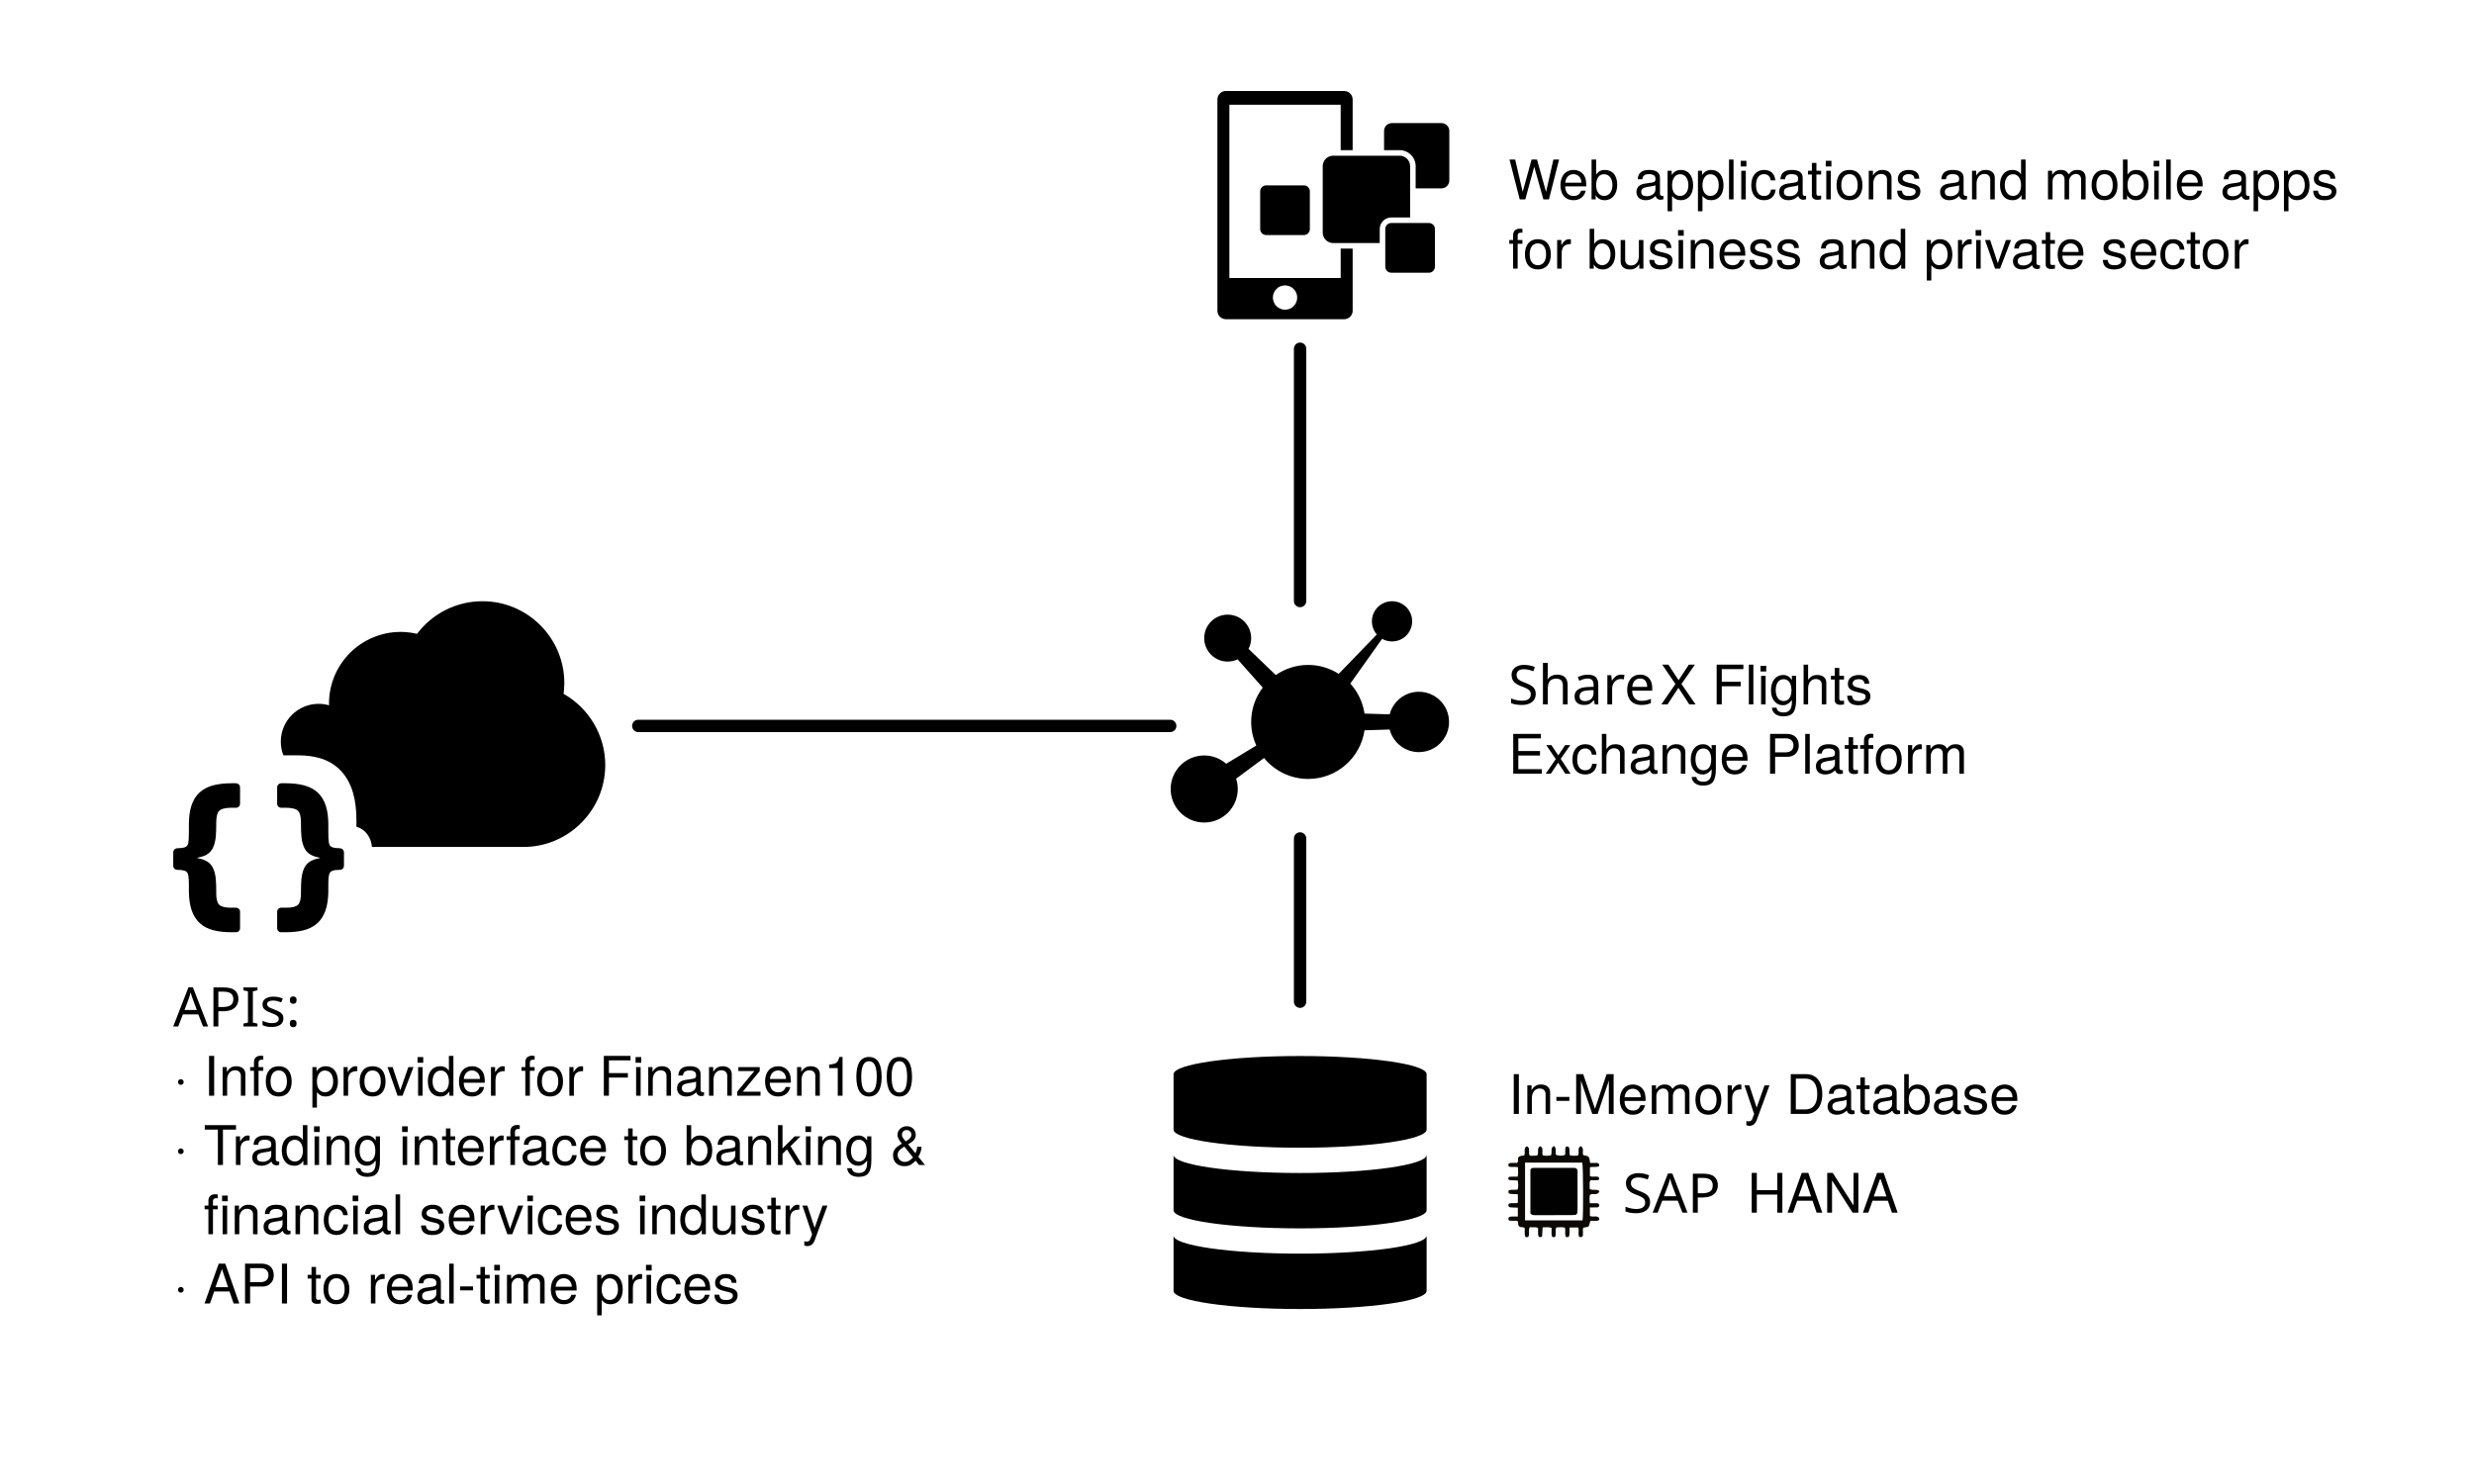
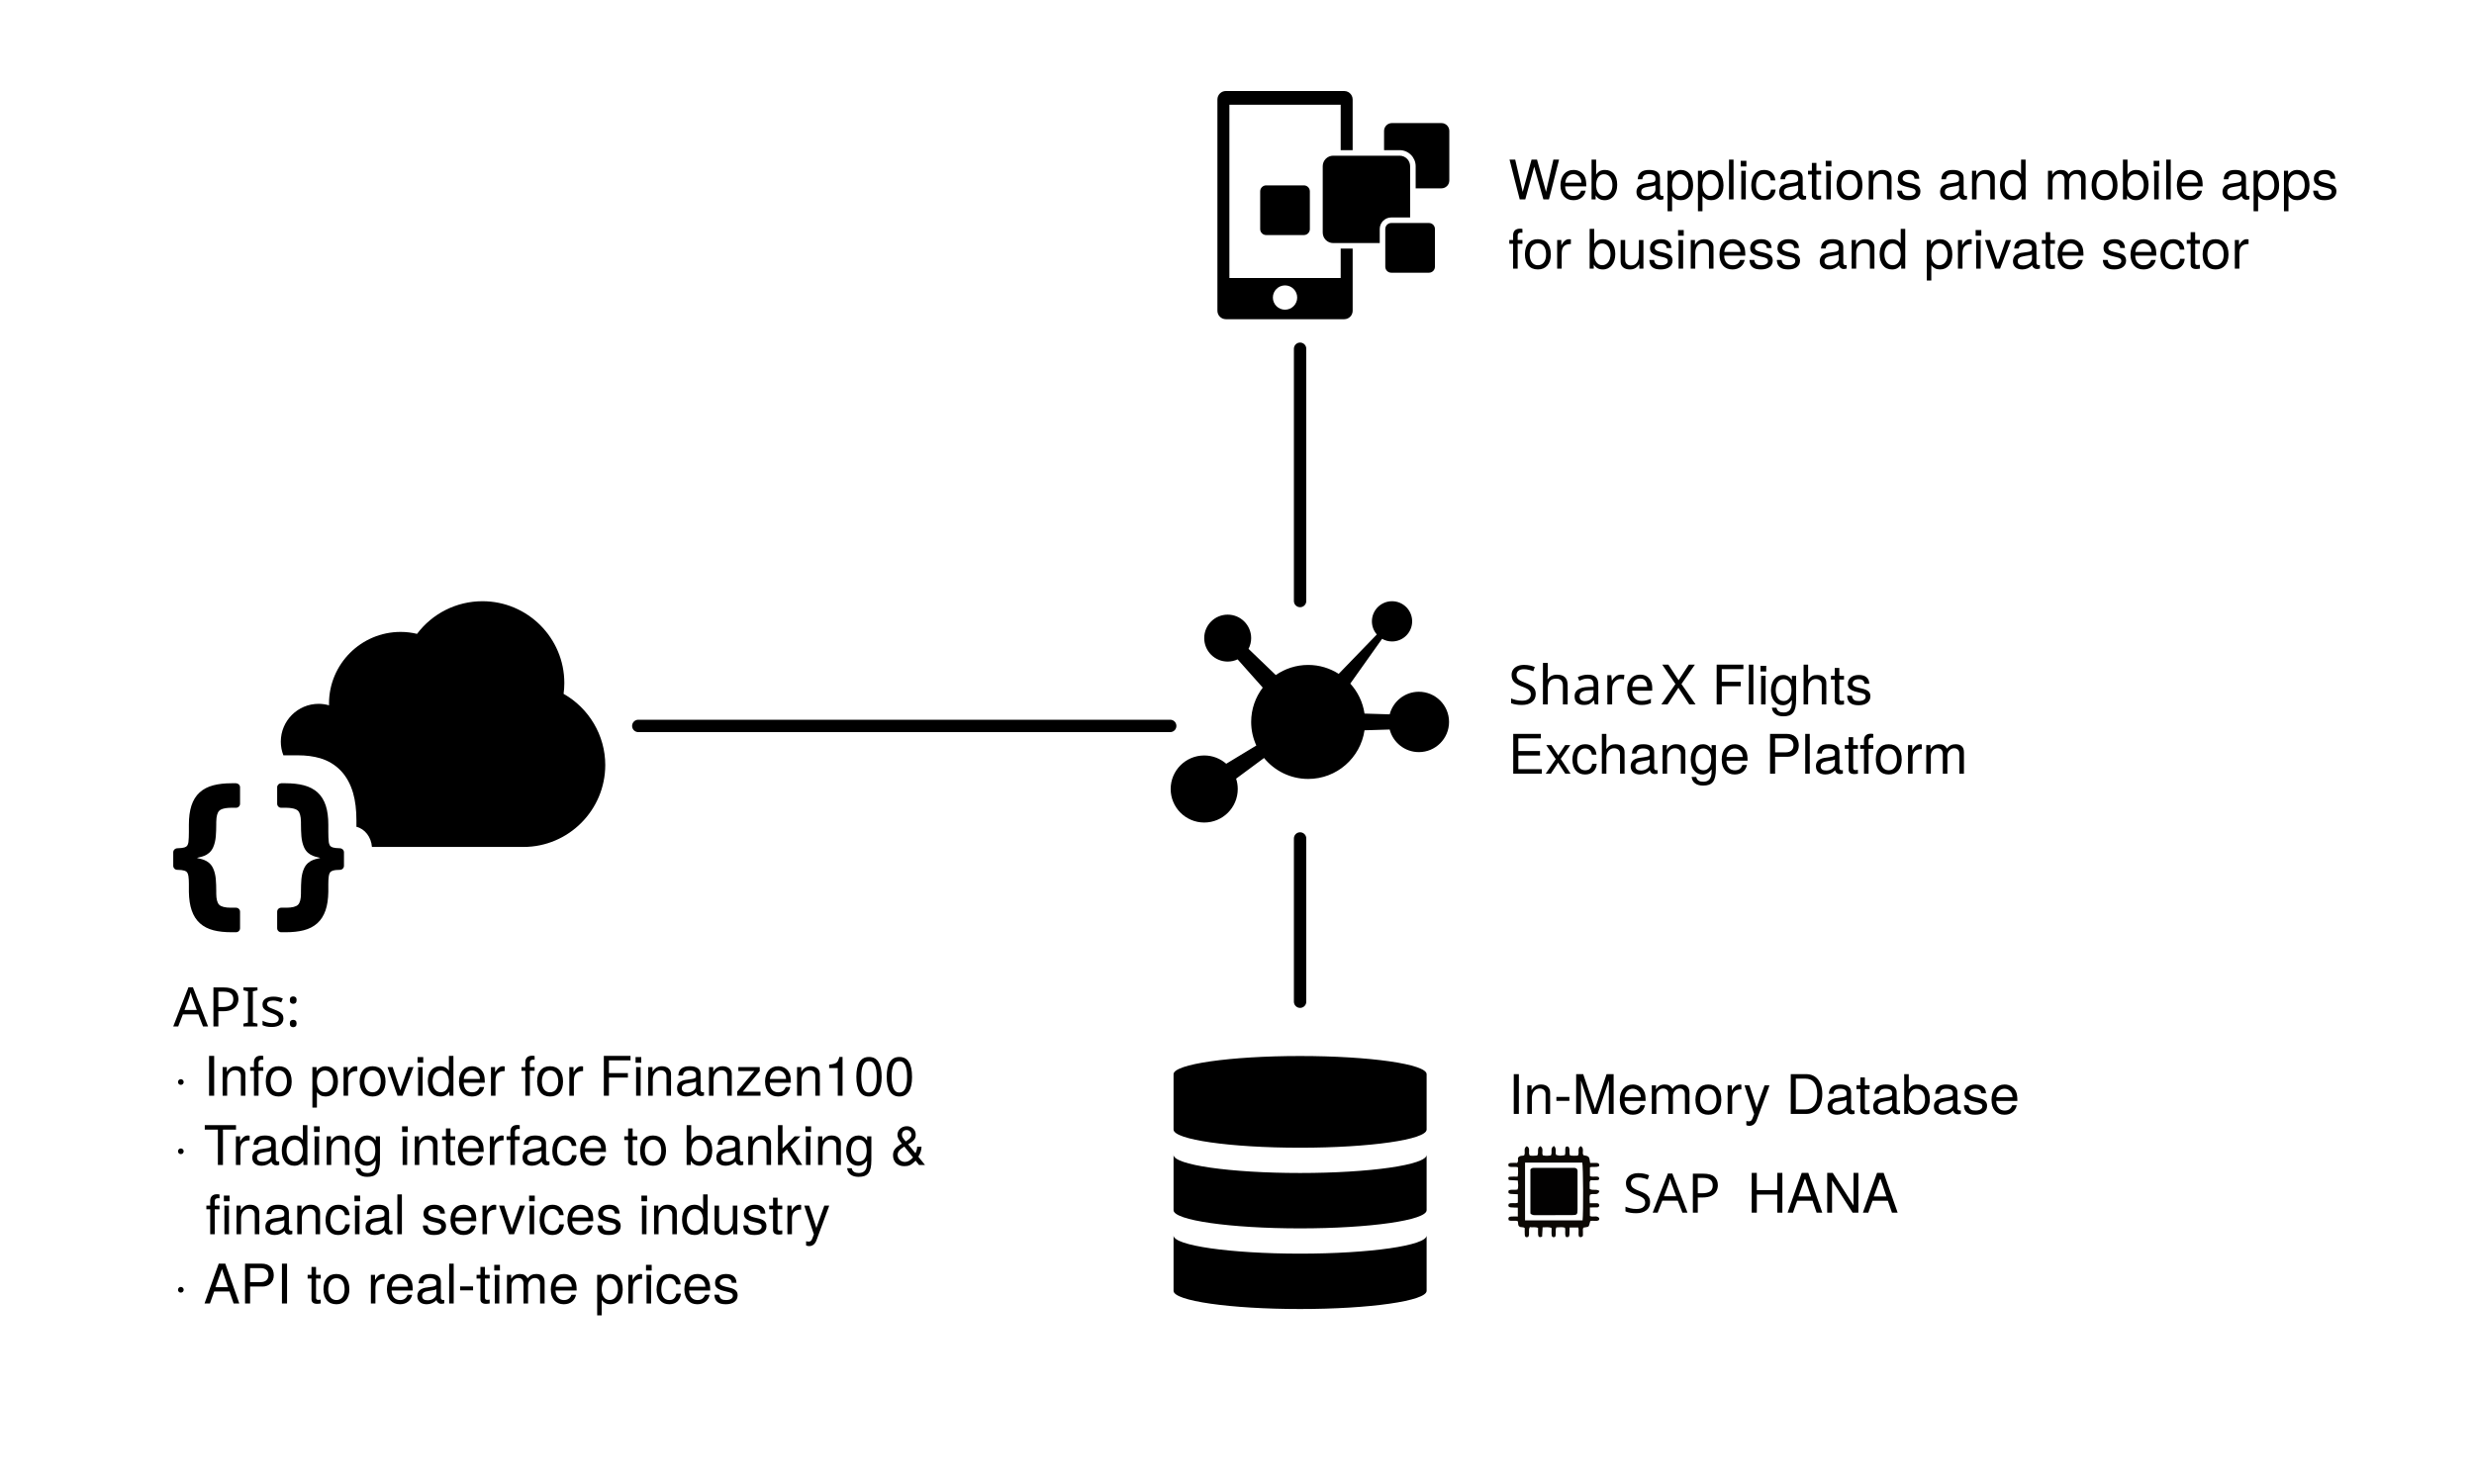
<svg xmlns="http://www.w3.org/2000/svg" version="1.1" id="Ebene_1" x="0px" y="0px" width="1000px" height="600px" viewBox="0 0 1000 600" enable-background="new 0 0 1000 600" xml:space="preserve">
  <g>
-     <path d="M227.804,280.527c0.202-1.438,0.299-2.9,0.299-4.361c0-18.236-14.836-33.083-33.083-33.083   c-10.581,0-20.299,4.999-26.452,13.199c-2.167-0.526-4.383-0.792-6.631-0.792c-15.96,0-28.949,12.987-28.949,28.948   c0,0.246,0.01,0.487,0.016,0.729c-1.337-0.383-2.745-0.599-4.204-0.599c-8.448,0-15.299,6.849-15.299,15.3   c0,1.947,0.379,3.801,1.041,5.516h5.893c3.312,0,6.326,0.395,8.963,1.174c3.234,0.96,6.01,2.623,8.249,4.938   c2.313,2.391,4.025,5.478,5.083,9.165c0.889,3.087,1.339,6.784,1.339,10.988v2.631c3.402,0.834,5.977,4.133,6.267,8.154h61.227   c18.247,0,33.085-14.888,33.085-33.135C244.645,297.24,238.013,286.293,227.804,280.527z M70.024,344.579v5.477   c0,0.899,0.729,1.628,1.627,1.628c1.213,0,2.184,0.111,2.873,0.328c0.519,0.164,0.878,0.389,1.096,0.687   c0.267,0.365,0.448,0.89,0.544,1.558c0.124,0.861,0.185,1.914,0.185,3.135v3.188c0.047,2.939,0.428,5.465,1.135,7.5   c0.734,2.139,1.859,3.897,3.344,5.226c1.469,1.313,3.318,2.262,5.494,2.819c2.052,0.524,4.496,0.789,7.267,0.789h1.814   c0.899,0,1.627-0.729,1.627-1.628v-6.66c0-0.899-0.728-1.628-1.627-1.628h-2.085c-2.293,0-3.925-0.41-4.716-1.186   c-0.779-0.762-1.192-2.327-1.192-4.521v-0.938c-0.053-3.457-0.008-6.595-1.293-9.334c-1.744-3.693-5.531-3.729-6.498-4.152   c0.935-0.408,4.789-0.474,6.507-4.206c1.276-2.796,1.229-5.963,1.284-9.47v-0.827c0-0.092,0.012-0.165,0.014-0.253   c0.033-2.062,0.436-3.56,1.191-4.313c0.517-0.519,1.426-0.856,2.611-1.041c0.625-0.096,1.302-0.165,2.091-0.165h2.085   c0.899,0,1.627-0.729,1.627-1.628v-6.661c0-0.861-0.671-1.546-1.518-1.604c-0.038-0.002-0.071-0.021-0.11-0.021h-1.814   c-2.769,0-5.24,0.278-7.343,0.826c-2.221,0.581-4.092,1.556-5.561,2.895c-1.486,1.354-2.6,3.151-3.311,5.341   c-0.679,2.083-1.023,4.675-1.023,7.704v2.961c0,1.218-0.061,3.242-0.185,4.078c-0.084,0.583-0.248,1.031-0.473,1.368   c-0.02,0.032-0.034,0.075-0.055,0.104c-0.216,0.283-0.587,0.513-1.105,0.676c-0.625,0.194-1.498,0.29-2.541,0.312   c-0.12,0.002-0.212,0.019-0.34,0.019c-0.287,0-0.54,0.092-0.773,0.222C70.375,343.452,70.024,343.967,70.024,344.579z    M139.035,344.579v5.477c0,0.899-0.728,1.628-1.627,1.628c-1.214,0-2.184,0.111-2.873,0.328c-0.519,0.164-0.878,0.389-1.096,0.687   c-0.267,0.365-0.448,0.89-0.544,1.558c-0.123,0.861-0.185,1.914-0.185,3.135v3.188c-0.047,2.939-0.428,5.465-1.134,7.5   c-0.735,2.139-1.859,3.897-3.344,5.226c-1.469,1.313-3.319,2.262-5.494,2.819c-2.052,0.524-4.496,0.789-7.267,0.789h-1.814   c-0.899,0-1.628-0.729-1.628-1.628v-6.66c0-0.899,0.729-1.628,1.628-1.628h2.085c2.293,0,3.925-0.41,4.716-1.186   c0.78-0.762,1.192-2.327,1.192-4.521v-0.938c0.053-3.457,0.008-6.595,1.294-9.334c1.743-3.693,5.531-3.729,6.497-4.152   c-0.935-0.408-4.789-0.474-6.507-4.206c-1.276-2.796-1.229-5.963-1.284-9.47v-0.827c0-0.092-0.012-0.165-0.014-0.253   c-0.033-2.062-0.436-3.56-1.192-4.313c-0.516-0.519-1.425-0.856-2.611-1.041c-0.625-0.096-1.302-0.165-2.091-0.165h-2.085   c-0.899,0-1.628-0.729-1.628-1.628v-6.661c0-0.861,0.671-1.546,1.518-1.604c0.037-0.002,0.07-0.021,0.11-0.021h1.814   c2.769,0,5.24,0.278,7.343,0.826c2.221,0.581,4.092,1.556,5.561,2.895c1.486,1.354,2.6,3.151,3.311,5.341   c0.679,2.083,1.023,4.675,1.023,7.704v2.961c0,1.218,0.061,3.242,0.185,4.078c0.084,0.583,0.248,1.031,0.473,1.368   c0.02,0.032,0.034,0.075,0.055,0.104c0.215,0.283,0.587,0.513,1.105,0.676c0.625,0.194,1.498,0.29,2.541,0.312   c0.12,0.002,0.212,0.019,0.34,0.019c0.286,0,0.54,0.092,0.773,0.222C138.682,343.452,139.035,343.967,139.035,344.579z" />
+     <path d="M227.804,280.527c0.202-1.438,0.299-2.9,0.299-4.361c0-18.236-14.836-33.083-33.083-33.083   c-10.581,0-20.299,4.999-26.452,13.199c-2.167-0.526-4.383-0.792-6.631-0.792c-15.96,0-28.949,12.987-28.949,28.948   c0,0.246,0.01,0.487,0.016,0.729c-1.337-0.383-2.745-0.599-4.204-0.599c-8.448,0-15.299,6.849-15.299,15.3   c0,1.947,0.379,3.801,1.041,5.516h5.893c3.312,0,6.326,0.396,8.963,1.174c3.234,0.96,6.01,2.623,8.249,4.938   c2.313,2.391,4.025,5.478,5.083,9.165c0.889,3.087,1.339,6.784,1.339,10.988v2.631c3.402,0.834,5.977,4.133,6.267,8.153h61.227   c18.247,0,33.085-14.888,33.085-33.135C244.645,297.24,238.013,286.293,227.804,280.527z M70.024,344.579v5.477   c0,0.899,0.729,1.628,1.627,1.628c1.213,0,2.184,0.111,2.873,0.328c0.519,0.164,0.878,0.39,1.096,0.688   c0.267,0.365,0.448,0.89,0.544,1.558c0.124,0.861,0.185,1.914,0.185,3.135v3.188c0.047,2.938,0.428,5.465,1.135,7.5   c0.734,2.139,1.859,3.896,3.344,5.226c1.469,1.313,3.318,2.263,5.494,2.819c2.052,0.524,4.496,0.789,7.267,0.789h1.814   c0.899,0,1.627-0.729,1.627-1.628v-6.66c0-0.899-0.728-1.628-1.627-1.628h-2.085c-2.293,0-3.925-0.41-4.716-1.186   c-0.779-0.763-1.192-2.327-1.192-4.521v-0.938c-0.053-3.457-0.008-6.596-1.293-9.334c-1.744-3.693-5.531-3.729-6.498-4.152   c0.935-0.408,4.789-0.475,6.507-4.206c1.276-2.796,1.229-5.963,1.284-9.47v-0.827c0-0.092,0.012-0.165,0.014-0.253   c0.033-2.062,0.436-3.561,1.191-4.313c0.517-0.519,1.426-0.855,2.611-1.041c0.625-0.096,1.302-0.165,2.091-0.165h2.085   c0.899,0,1.627-0.729,1.627-1.628v-6.661c0-0.86-0.671-1.546-1.518-1.604c-0.038-0.002-0.071-0.021-0.11-0.021h-1.814   c-2.769,0-5.24,0.278-7.343,0.826c-2.221,0.581-4.092,1.557-5.561,2.896c-1.486,1.354-2.6,3.15-3.311,5.341   c-0.679,2.083-1.023,4.675-1.023,7.704v2.961c0,1.218-0.061,3.242-0.185,4.078c-0.084,0.583-0.248,1.03-0.473,1.368   c-0.02,0.031-0.034,0.074-0.055,0.104c-0.216,0.283-0.587,0.513-1.105,0.676c-0.625,0.194-1.498,0.29-2.541,0.312   c-0.12,0.002-0.212,0.019-0.34,0.019c-0.287,0-0.54,0.092-0.773,0.222C70.375,343.452,70.024,343.967,70.024,344.579z    M139.035,344.579v5.477c0,0.899-0.728,1.628-1.627,1.628c-1.214,0-2.184,0.111-2.873,0.328c-0.519,0.164-0.878,0.39-1.096,0.688   c-0.267,0.365-0.448,0.89-0.544,1.558c-0.123,0.861-0.185,1.914-0.185,3.135v3.188c-0.047,2.938-0.428,5.465-1.134,7.5   c-0.735,2.139-1.859,3.896-3.344,5.226c-1.469,1.313-3.319,2.263-5.494,2.819c-2.052,0.524-4.496,0.789-7.267,0.789h-1.814   c-0.899,0-1.628-0.729-1.628-1.628v-6.66c0-0.899,0.729-1.628,1.628-1.628h2.085c2.293,0,3.925-0.41,4.716-1.186   c0.78-0.763,1.192-2.327,1.192-4.521v-0.938c0.053-3.457,0.008-6.596,1.294-9.334c1.743-3.693,5.531-3.729,6.497-4.152   c-0.935-0.408-4.789-0.475-6.507-4.206c-1.276-2.796-1.229-5.963-1.284-9.47v-0.827c0-0.092-0.012-0.165-0.014-0.253   c-0.033-2.062-0.436-3.561-1.192-4.313c-0.516-0.519-1.425-0.855-2.611-1.041c-0.625-0.096-1.302-0.165-2.091-0.165h-2.085   c-0.899,0-1.628-0.729-1.628-1.628v-6.661c0-0.86,0.671-1.546,1.518-1.604c0.037-0.002,0.07-0.021,0.11-0.021h1.814   c2.769,0,5.24,0.278,7.343,0.826c2.221,0.581,4.092,1.557,5.561,2.896c1.486,1.354,2.6,3.15,3.311,5.341   c0.679,2.083,1.023,4.675,1.023,7.704v2.961c0,1.218,0.061,3.242,0.185,4.078c0.084,0.583,0.248,1.03,0.473,1.368   c0.02,0.031,0.034,0.074,0.055,0.104c0.215,0.283,0.587,0.513,1.105,0.676c0.625,0.194,1.498,0.29,2.541,0.312   c0.12,0.002,0.212,0.019,0.34,0.019c0.286,0,0.54,0.092,0.773,0.222C138.682,343.452,139.035,343.967,139.035,344.579z" />
  </g>
  <g>
    <g>
-       <path d="M546.749,60.708V40.226c0-1.064-0.483-2.017-1.244-2.645c-0.168-0.134-0.347-0.258-0.536-0.37    c-0.483-0.258-1.043-0.415-1.637-0.415H495.5c-1.882,0-3.417,1.535-3.417,3.429v85.412c0,1.892,1.535,3.417,3.417,3.417h47.833    c1.894,0,3.418-1.523,3.418-3.417v-25.121h-4.84v11.877h-44.987V42.355h44.985v18.353H546.749z M519.41,115.385    c2.723,0,4.918,2.208,4.918,4.92s-2.195,4.908-4.918,4.908c-2.711,0-4.908-2.196-4.908-4.908S516.699,115.385,519.41,115.385z" />
+       <path d="M546.749,60.708V40.226c0-1.064-0.483-2.017-1.244-2.645c-0.168-0.134-0.347-0.258-0.536-0.37    c-0.482-0.258-1.043-0.415-1.637-0.415H495.5c-1.882,0-3.417,1.535-3.417,3.429v85.412c0,1.892,1.535,3.417,3.417,3.417h47.833    c1.894,0,3.418-1.523,3.418-3.417v-25.121h-4.84v11.877h-44.987V42.355h44.985v18.353H546.749z M519.41,115.385    c2.723,0,4.918,2.208,4.918,4.92c0,2.712-2.195,4.908-4.918,4.908c-2.711,0-4.908-2.196-4.908-4.908    C514.502,117.593,516.699,115.385,519.41,115.385z" />
    </g>
    <g>
      <path d="M529.449,77.369v15.25c0,1.332-1.076,2.418-2.409,2.418h-15.249c-1.334,0-2.42-1.086-2.42-2.418v-15.25    c0-1.333,1.086-2.42,2.42-2.42h15.249C528.373,74.949,529.449,76.036,529.449,77.369z" />
    </g>
    <g>
-       <path d="M585.819,52.932v20.034c0,1.759-1.425,3.182-3.171,3.182h-10.432v-8.952c0-3.574-2.913-6.488-6.487-6.488h-6.286v-7.776    c0-1.748,1.423-3.17,3.171-3.17h20.034C584.396,49.761,585.819,51.184,585.819,52.932z" />
+       <path d="M585.819,52.932v20.034c0,1.759-1.426,3.182-3.171,3.182h-10.433v-8.952c0-3.574-2.913-6.488-6.487-6.488h-6.285v-7.776    c0-1.748,1.423-3.17,3.171-3.17h20.034C584.396,49.761,585.819,51.184,585.819,52.932z" />
    </g>
    <g>
-       <path d="M569.976,67.195v20.728h-7.63c-2.565,0-4.649,2.096-4.649,4.661v5.692h-18.802c-2.353,0-4.246-1.894-4.246-4.247V67.195    c0-2.342,1.894-4.247,4.246-4.247h26.835C568.071,62.949,569.976,64.854,569.976,67.195z" />
+       <path d="M569.976,67.195v20.728h-7.63c-2.564,0-4.648,2.096-4.648,4.661v5.692h-18.803c-2.353,0-4.245-1.894-4.245-4.247V67.195    c0-2.342,1.894-4.247,4.245-4.247h26.836C568.071,62.949,569.976,64.854,569.976,67.195z" />
    </g>
    <g>
-       <path d="M580.004,92.584v15.249c0,1.334-1.075,2.421-2.409,2.421h-15.249c-1.333,0-2.409-1.087-2.409-2.421V92.584    c0-1.333,1.076-2.42,2.409-2.42h15.249C578.929,90.165,580.004,91.251,580.004,92.584z" />
+       <path d="M580.004,92.584v15.249c0,1.334-1.075,2.421-2.409,2.421h-15.249c-1.333,0-2.408-1.087-2.408-2.421V92.584    c0-1.333,1.075-2.42,2.408-2.42h15.249C578.929,90.165,580.004,91.251,580.004,92.584z" />
    </g>
  </g>
  <g>
-     <path d="M573.509,279.686c-5.678,0-10.434,3.881-11.796,9.132l-10.17-0.309c-0.683-4.635-2.737-8.813-5.748-12.12l12.851-18.106   c1.185,0.676,2.555,1.068,4.018,1.068c4.491,0,8.134-3.642,8.134-8.134s-3.643-8.134-8.134-8.134s-8.134,3.641-8.134,8.134   c0,2.034,0.751,3.888,1.984,5.313l-15.401,15.916c-3.571-2.271-7.795-3.605-12.341-3.605c-4.865,0-9.373,1.518-13.093,4.092   l-11.015-10.59c0.675-1.303,1.061-2.778,1.061-4.347c0-5.241-4.248-9.489-9.489-9.489c-5.241,0-9.489,4.249-9.489,9.489   c0,5.241,4.249,9.49,9.489,9.49c1.436,0,2.792-0.328,4.012-0.899l10.155,11.424c-2.923,3.864-4.678,8.659-4.678,13.876   c0,3.405,0.758,6.627,2.084,9.536l-12.16,7.371c-2.383-2.08-5.492-3.35-8.903-3.35c-7.487,0-13.557,6.068-13.557,13.556   c0,7.488,6.069,13.558,13.557,13.558s13.557-6.069,13.557-13.558c0-1.457-0.235-2.858-0.662-4.175l11.286-8.36   c4.226,5.166,10.649,8.469,17.845,8.469c11.577,0,21.134-8.548,22.771-19.67l10.17-0.309c1.362,5.252,6.118,9.133,11.796,9.133   c6.739,0,12.2-5.462,12.2-12.201C585.709,285.148,580.248,279.686,573.509,279.686z" />
+     <path d="M573.509,279.686c-5.678,0-10.434,3.881-11.796,9.132l-10.17-0.309c-0.683-4.635-2.737-8.813-5.748-12.12l12.852-18.106   c1.185,0.676,2.555,1.068,4.018,1.068c4.491,0,8.134-3.642,8.134-8.134c0-4.492-3.643-8.134-8.134-8.134s-8.134,3.641-8.134,8.134   c0,2.034,0.751,3.888,1.983,5.313l-15.4,15.916c-3.571-2.271-7.795-3.605-12.341-3.605c-4.865,0-9.373,1.518-13.094,4.092   l-11.015-10.59c0.675-1.303,1.061-2.778,1.061-4.347c0-5.241-4.248-9.489-9.488-9.489c-5.241,0-9.489,4.249-9.489,9.489   c0,5.241,4.249,9.49,9.489,9.49c1.436,0,2.792-0.328,4.012-0.899l10.155,11.424c-2.923,3.864-4.679,8.659-4.679,13.876   c0,3.405,0.759,6.626,2.084,9.536l-12.159,7.371c-2.384-2.08-5.492-3.35-8.903-3.35c-7.487,0-13.557,6.067-13.557,13.556   s6.068,13.558,13.557,13.558s13.557-6.068,13.557-13.558c0-1.457-0.234-2.858-0.662-4.175l11.286-8.36   c4.227,5.166,10.649,8.469,17.845,8.469c11.577,0,21.135-8.548,22.771-19.669l10.17-0.309c1.362,5.252,6.118,9.133,11.796,9.133   c6.739,0,12.2-5.462,12.2-12.201C585.709,285.148,580.248,279.686,573.509,279.686z" />
  </g>
  <g>
-     <path d="M525.5,426.961c-28.246,0-51.144,3.287-51.144,7.343v22.388c0,4.055,22.898,7.344,51.144,7.344   c28.244,0,51.145-3.289,51.145-7.344v-22.388C576.645,430.248,553.744,426.961,525.5,426.961z" />
+     <path d="M525.5,426.961c-28.246,0-51.145,3.287-51.145,7.343v22.389c0,4.055,22.898,7.344,51.145,7.344   c28.244,0,51.145-3.289,51.145-7.344v-22.389C576.645,430.248,553.744,426.961,525.5,426.961z" />
    <g>
-       <path d="M525.5,474.26c-28.246,0-51.144-3.289-51.144-7.344v22.386c0,4.055,22.898,7.344,51.144,7.344    c28.244,0,51.145-3.289,51.145-7.344v-22.386C576.645,470.971,553.744,474.26,525.5,474.26z" />
+       <path d="M525.5,474.26c-28.246,0-51.145-3.289-51.145-7.344v22.386c0,4.056,22.898,7.345,51.145,7.345    c28.244,0,51.145-3.289,51.145-7.345v-22.386C576.645,470.971,553.744,474.26,525.5,474.26z" />
    </g>
    <g>
-       <path d="M525.5,506.864c-28.246,0-51.144-3.289-51.144-7.345v22.387c0,4.057,22.898,7.344,51.144,7.344    c28.244,0,51.145-3.287,51.145-7.344v-22.386C576.645,503.575,553.744,506.864,525.5,506.864z" />
+       <path d="M525.5,506.864c-28.246,0-51.145-3.289-51.145-7.346v22.388c0,4.057,22.898,7.344,51.145,7.344    c28.244,0,51.145-3.287,51.145-7.344V499.52C576.645,503.575,553.744,506.864,525.5,506.864z" />
    </g>
  </g>
  <line fill="none" stroke="#000000" stroke-width="5" stroke-linecap="round" stroke-miterlimit="10" x1="258" y1="293.5" x2="473" y2="293.5" />
  <line fill="none" stroke="#000000" stroke-width="5" stroke-linecap="round" stroke-miterlimit="10" x1="525.5" y1="243" x2="525.5" y2="141" />
  <line fill="none" stroke="#000000" stroke-width="5" stroke-linecap="round" stroke-miterlimit="10" x1="525.5" y1="339" x2="525.5" y2="405" />
-   <text transform="matrix(1 0 0 1 609.668 284.8057)">
-     <tspan x="0" y="0" font-family="'HelveticaNeue-Bold'" font-size="22.081">Share</tspan>
-     <tspan x="61.363" y="0" font-family="'HelveticaNeue'" font-size="22.081">X Flights</tspan>
-     <tspan x="0" y="28" font-family="'HelveticaNeue'" font-size="22.081">Exchange Platform</tspan>
-   </text>
-   <text transform="matrix(1 0 0 1 609.668 80.6128)">
-     <tspan x="0" y="0" font-family="'HelveticaNeue'" font-size="22.081">Web applications and mobile apps</tspan>
-     <tspan x="0" y="28" font-family="'HelveticaNeue'" font-size="22.081">for business and private sector</tspan>
-   </text>
-   <text transform="matrix(1 0 0 1 655.8945 490.3027)">
-     <tspan x="0" y="0" font-family="'HelveticaNeue-Bold'" font-size="22.081">SAP </tspan>
-     <tspan x="50.324" y="0" font-family="'HelveticaNeue'" font-size="22.081">HANA</tspan>
-   </text>
-   <text transform="matrix(1 0 0 1 70.0244 415)">
-     <tspan x="0" y="0" font-family="'HelveticaNeue-Bold'" font-size="22.081">APIs:</tspan>
-     <tspan x="0" y="28" font-family="'HelveticaNeue'" font-size="22.081">· Info provider for Finanzen100</tspan>
-     <tspan x="0" y="56" font-family="'HelveticaNeue'" font-size="22.081">· Trading interface to banking &amp; </tspan>
-     <tspan x="0" y="84" font-family="'HelveticaNeue'" font-size="22.081">  financial services industry</tspan>
-     <tspan x="0" y="112" font-family="'HelveticaNeue'" font-size="22.081">· API to real-time prices</tspan>
-   </text>
+   <text transform="matrix(1 0 0 1 609.668 284.8057)" font-family="'HelveticaNeue-Bold'" font-size="22.081">Share</text>
+   <text transform="matrix(1 0 0 1 671.0312 284.8057)" font-family="'HelveticaNeue'" font-size="22.081">X Flights</text>
+   <text transform="matrix(1 0 0 1 609.668 312.8057)" font-family="'HelveticaNeue'" font-size="22.081">Exchange Platform</text>
+   <text transform="matrix(1 0 0 1 609.668 80.6133)" font-family="'HelveticaNeue'" font-size="22.081">Web applications and mobile apps</text>
+   <text transform="matrix(1 0 0 1 609.668 108.6133)" font-family="'HelveticaNeue'" font-size="22.081">for business and private sector</text>
+   <text transform="matrix(1 0 0 1 655.8945 490.3027)" font-family="'HelveticaNeue-Bold'" font-size="22.081">SAP </text>
+   <text transform="matrix(1 0 0 1 706.2188 490.3027)" font-family="'HelveticaNeue'" font-size="22.081">HANA</text>
+   <text transform="matrix(1 0 0 1 70.0244 415)" font-family="'HelveticaNeue-Bold'" font-size="22.081">APIs:</text>
+   <text transform="matrix(1 0 0 1 70.0244 443)" font-family="'HelveticaNeue'" font-size="22.081">· Info provider for Finanzen100</text>
+   <text transform="matrix(1 0 0 1 70.0244 471)" font-family="'HelveticaNeue'" font-size="22.081">· Trading interface to banking &amp;</text>
+   <text transform="matrix(1 0 0 1 83.0244 499)" font-family="'HelveticaNeue'" font-size="22.081">financial services industry</text>
+   <text transform="matrix(1 0 0 1 70.0244 527)" font-family="'HelveticaNeue'" font-size="22.081">· API to real-time prices</text>
  <g>
-     <path fill-rule="evenodd" clip-rule="evenodd" fill="#0C0804" d="M618.358,467.207c0.977,0.146,2.044,0.055,2.984-0.019   c0.849-1.241-0.369-2.906,1.242-3.79c1.567,0.904,0.456,2.469,1.018,3.714c1.057,0.275,2.19,0.206,3.264,0.03   c0.737-1.197-0.451-2.943,1.243-3.814c1.303,1.083,0.316,2.531,0.893,3.616c1.521,0.396,1.521,0.396,3.479,0.102   c0.494-1.047-0.097-2.312,0.435-3.395c0.907-0.353,1.305,0.035,1.44,0.823c0.146,0.857-0.167,1.763,0.256,2.683   c1.084,0.19,2.161,0.112,3.157,0.075c0.822-1.225-0.462-2.972,1.189-3.852c1.586,0.954,0.378,2.574,1.061,3.664   c2.363,0.462,2.363,0.462,2.719,3.131c0.807,0,1.667-0.009,2.527,0.002c0.779,0.01,1.263,0.309,1.138,1.244   c-1.146,0.771-2.477,0.105-3.742,0.552c0,1.134,0,2.29,0,3.528c1.108,0.567,2.45-0.114,3.539,0.406   c0.389,0.681,0.221,1.17-0.418,1.239c-0.947,0.101-1.914,0.025-2.759,0.025c-0.681,0.551-0.436,1.185-0.469,1.747   c-0.034,0.588-0.007,1.179-0.007,1.754c1.213,0.853,2.73-0.09,3.955,0.859c-0.673,2.177-2.585,0.662-3.823,1.554   c-0.31,0.904-0.099,2.048-0.089,3.397c1.091,0,2.037-0.021,2.98,0.009c0.508,0.016,0.837,0.36,0.843,0.849   c0.005,0.502-0.358,0.812-0.854,0.829c-0.941,0.031-1.885,0.009-2.915,0.009c0,1.296,0,2.371,0,3.44   c1.172,0.666,2.596-0.316,3.615,0.698c0.211,0.21,0.258,0.526,0.034,0.967c-1.009,0.719-2.351,0.005-3.499,0.438   c-0.744,2.792-0.381,2.136-2.742,2.625c-0.415,0.51-0.187,1.124-0.223,1.692c-0.038,0.585-0.009,1.175-0.009,1.611   c-0.489,0.643-0.931,0.74-1.58,0.289c-0.441-1.071,0.085-2.374-0.312-3.644c-1.118,0-2.191,0-3.472,0   c-0.029,0.99-0.039,1.923-0.091,2.855c-0.045,0.812-0.428,1.239-1.385,0.983c-0.648-1.113-0.061-2.425-0.433-3.754   c-1.1-0.346-2.259-0.161-3.455-0.117c-0.611,1.188,0.061,2.514-0.477,3.79c-0.676,0.33-1.297,0.249-1.415-0.628   c-0.125-0.942-0.028-1.915-0.028-2.897c-1.215-0.571-2.366-0.279-3.636-0.287c-0.077,1.312-0.147,2.531-0.22,3.76   c-1.039,0.436-1.538,0.1-1.601-0.853c-0.057-0.876-0.012-1.76-0.012-2.667c-1.149-0.551-2.263-0.112-3.336-0.338   c-0.773,1.291,0.092,2.739-0.621,3.926c-0.808,0.353-1.351,0.13-1.419-0.74c-0.075-0.947-0.017-1.906-0.017-2.796   c-0.712-0.605-1.551-0.139-2.184-0.639c-0.723-0.569-0.337-1.383-0.626-2.133c-1.132-0.462-2.448,0.107-3.64-0.366   c-0.396-1.015,0.032-1.461,0.944-1.52c0.868-0.055,1.741-0.011,2.715-0.011c0-1.262,0-2.337,0-3.593   c-0.969-0.032-1.91-0.023-2.842-0.107c-0.801-0.073-1.221-0.487-0.852-1.4c1.111-0.711,2.453,0.02,3.705-0.5   c0-1.072,0-2.149,0-3.406c-0.973-0.042-1.908-0.053-2.836-0.133c-0.796-0.069-1.244-0.447-0.881-1.394   c1.082-0.567,2.305-0.1,3.565-0.358c0.482-1.143,0.235-2.345,0.137-3.666c-1.274-0.07-2.435-0.136-3.613-0.201   c-0.377-0.691-0.37-1.252,0.454-1.336c1.009-0.102,2.035-0.024,3.104-0.024c0.246-1.402,0.178-2.552,0.112-3.775   c-1.262-0.41-2.565,0.105-3.687-0.345c-0.507-0.979-0.02-1.356,0.756-1.424c0.88-0.075,1.771-0.018,2.575-0.018   c0.752-0.746,0.133-1.691,0.451-2.156c0.736-0.998,1.684-0.585,2.385-0.877c0.716-1.151-0.483-2.768,1.067-3.734   C618.88,464.203,617.477,466.007,618.358,467.207z M639.688,493.412c0.35-3.144,0.24-21.832-0.118-23.365   c-7.672,0-15.347,0-23.14,0c0,7.808,0,15.532,0,23.365C624.206,493.412,631.875,493.412,639.688,493.412z" />
-     <path fill-rule="evenodd" clip-rule="evenodd" fill="#020101" d="M618.593,490.598c0-5.882,0-11.914,0-17.796   c0.497-0.599,1.013-0.628,1.538-0.628c5.323,0.001,10.647,0.001,15.972,0.008c0.366,0.001,0.745-0.012,1.205,0.358   c0.48,0.456,0.337,1.226,0.338,1.952c0.006,4.807,0.013,9.613-0.001,14.42c-0.006,2.2-0.182,2.369-2.44,2.377   c-4.808,0.016-9.614,0.009-14.42,0.01C620.049,491.299,619.29,491.385,618.593,490.598z" />
+     <path fill="#0C0804" d="M618.358,467.207c0.977,0.146,2.044,0.055,2.983-0.02c0.85-1.24-0.369-2.905,1.242-3.789   c1.567,0.903,0.456,2.469,1.018,3.714c1.058,0.274,2.19,0.206,3.265,0.029c0.736-1.196-0.451-2.942,1.243-3.813   c1.303,1.083,0.315,2.531,0.893,3.616c1.521,0.396,1.521,0.396,3.479,0.102c0.494-1.047-0.097-2.312,0.436-3.395   c0.907-0.354,1.305,0.034,1.439,0.822c0.146,0.857-0.166,1.764,0.257,2.684c1.084,0.189,2.161,0.111,3.156,0.075   c0.822-1.226-0.462-2.973,1.189-3.853c1.586,0.954,0.378,2.574,1.061,3.664c2.363,0.462,2.363,0.462,2.72,3.131   c0.807,0,1.667-0.009,2.526,0.002c0.779,0.011,1.264,0.31,1.139,1.244c-1.146,0.771-2.478,0.105-3.742,0.552   c0,1.135,0,2.29,0,3.528c1.107,0.567,2.45-0.114,3.539,0.406c0.389,0.681,0.221,1.17-0.418,1.239   c-0.947,0.101-1.914,0.024-2.76,0.024c-0.681,0.551-0.436,1.186-0.469,1.747c-0.034,0.588-0.007,1.179-0.007,1.754   c1.213,0.854,2.73-0.09,3.955,0.859c-0.673,2.177-2.585,0.662-3.823,1.554c-0.31,0.904-0.099,2.048-0.089,3.397   c1.091,0,2.037-0.021,2.98,0.009c0.508,0.016,0.837,0.359,0.843,0.849c0.005,0.502-0.358,0.812-0.854,0.829   c-0.94,0.031-1.885,0.009-2.915,0.009c0,1.296,0,2.371,0,3.44c1.173,0.666,2.597-0.316,3.615,0.698   c0.211,0.21,0.258,0.525,0.034,0.967c-1.009,0.719-2.352,0.005-3.499,0.438c-0.744,2.792-0.381,2.137-2.742,2.625   c-0.415,0.511-0.187,1.124-0.223,1.692c-0.038,0.585-0.009,1.175-0.009,1.611c-0.489,0.643-0.932,0.739-1.58,0.289   c-0.441-1.071,0.085-2.374-0.312-3.645c-1.118,0-2.19,0-3.472,0c-0.029,0.99-0.039,1.923-0.091,2.855   c-0.045,0.812-0.429,1.238-1.386,0.982c-0.647-1.112-0.061-2.425-0.433-3.754c-1.1-0.346-2.259-0.161-3.455-0.117   c-0.611,1.188,0.061,2.515-0.477,3.79c-0.677,0.33-1.297,0.249-1.415-0.628c-0.125-0.941-0.028-1.915-0.028-2.896   c-1.215-0.571-2.366-0.279-3.636-0.287c-0.077,1.312-0.147,2.531-0.22,3.76c-1.039,0.437-1.538,0.1-1.602-0.853   c-0.057-0.876-0.012-1.761-0.012-2.667c-1.149-0.552-2.264-0.112-3.336-0.339c-0.773,1.291,0.092,2.739-0.621,3.927   c-0.809,0.353-1.352,0.13-1.419-0.74c-0.075-0.947-0.018-1.906-0.018-2.796c-0.712-0.605-1.551-0.139-2.184-0.639   c-0.724-0.569-0.337-1.384-0.626-2.134c-1.132-0.462-2.448,0.107-3.641-0.365c-0.396-1.016,0.032-1.462,0.944-1.521   c0.868-0.055,1.741-0.011,2.715-0.011c0-1.262,0-2.337,0-3.593c-0.969-0.032-1.909-0.023-2.842-0.107   c-0.801-0.073-1.221-0.487-0.852-1.4c1.11-0.711,2.453,0.021,3.705-0.5c0-1.071,0-2.148,0-3.405   c-0.974-0.042-1.908-0.054-2.836-0.134c-0.797-0.068-1.244-0.446-0.882-1.394c1.082-0.567,2.306-0.1,3.565-0.358   c0.482-1.143,0.235-2.345,0.137-3.666c-1.273-0.069-2.435-0.136-3.612-0.2c-0.377-0.691-0.37-1.252,0.453-1.336   c1.01-0.103,2.035-0.024,3.104-0.024c0.246-1.402,0.178-2.552,0.112-3.775c-1.263-0.409-2.565,0.105-3.688-0.345   c-0.507-0.979-0.02-1.355,0.756-1.424c0.88-0.075,1.771-0.018,2.575-0.018c0.752-0.746,0.133-1.691,0.451-2.156   c0.736-0.998,1.684-0.585,2.385-0.877c0.716-1.151-0.482-2.769,1.067-3.734C618.88,464.203,617.477,466.007,618.358,467.207z    M639.688,493.412c0.351-3.145,0.24-21.832-0.117-23.365c-7.672,0-15.348,0-23.141,0c0,7.809,0,15.532,0,23.365   C624.206,493.412,631.875,493.412,639.688,493.412z" />
+     <path fill="#020101" d="M618.593,490.598c0-5.882,0-11.914,0-17.796c0.497-0.599,1.014-0.628,1.538-0.628   c5.323,0.001,10.647,0.001,15.973,0.008c0.365,0.001,0.744-0.012,1.204,0.358c0.48,0.456,0.337,1.226,0.339,1.952   c0.006,4.807,0.013,9.613-0.001,14.42c-0.007,2.2-0.183,2.369-2.44,2.377c-4.808,0.016-9.614,0.009-14.42,0.01   C620.049,491.299,619.29,491.385,618.593,490.598z" />
  </g>
  <text transform="matrix(1 0 0 1 609.668 450.3809)" font-family="'HelveticaNeue'" font-size="22.081">In-Memory Database</text>
</svg>
